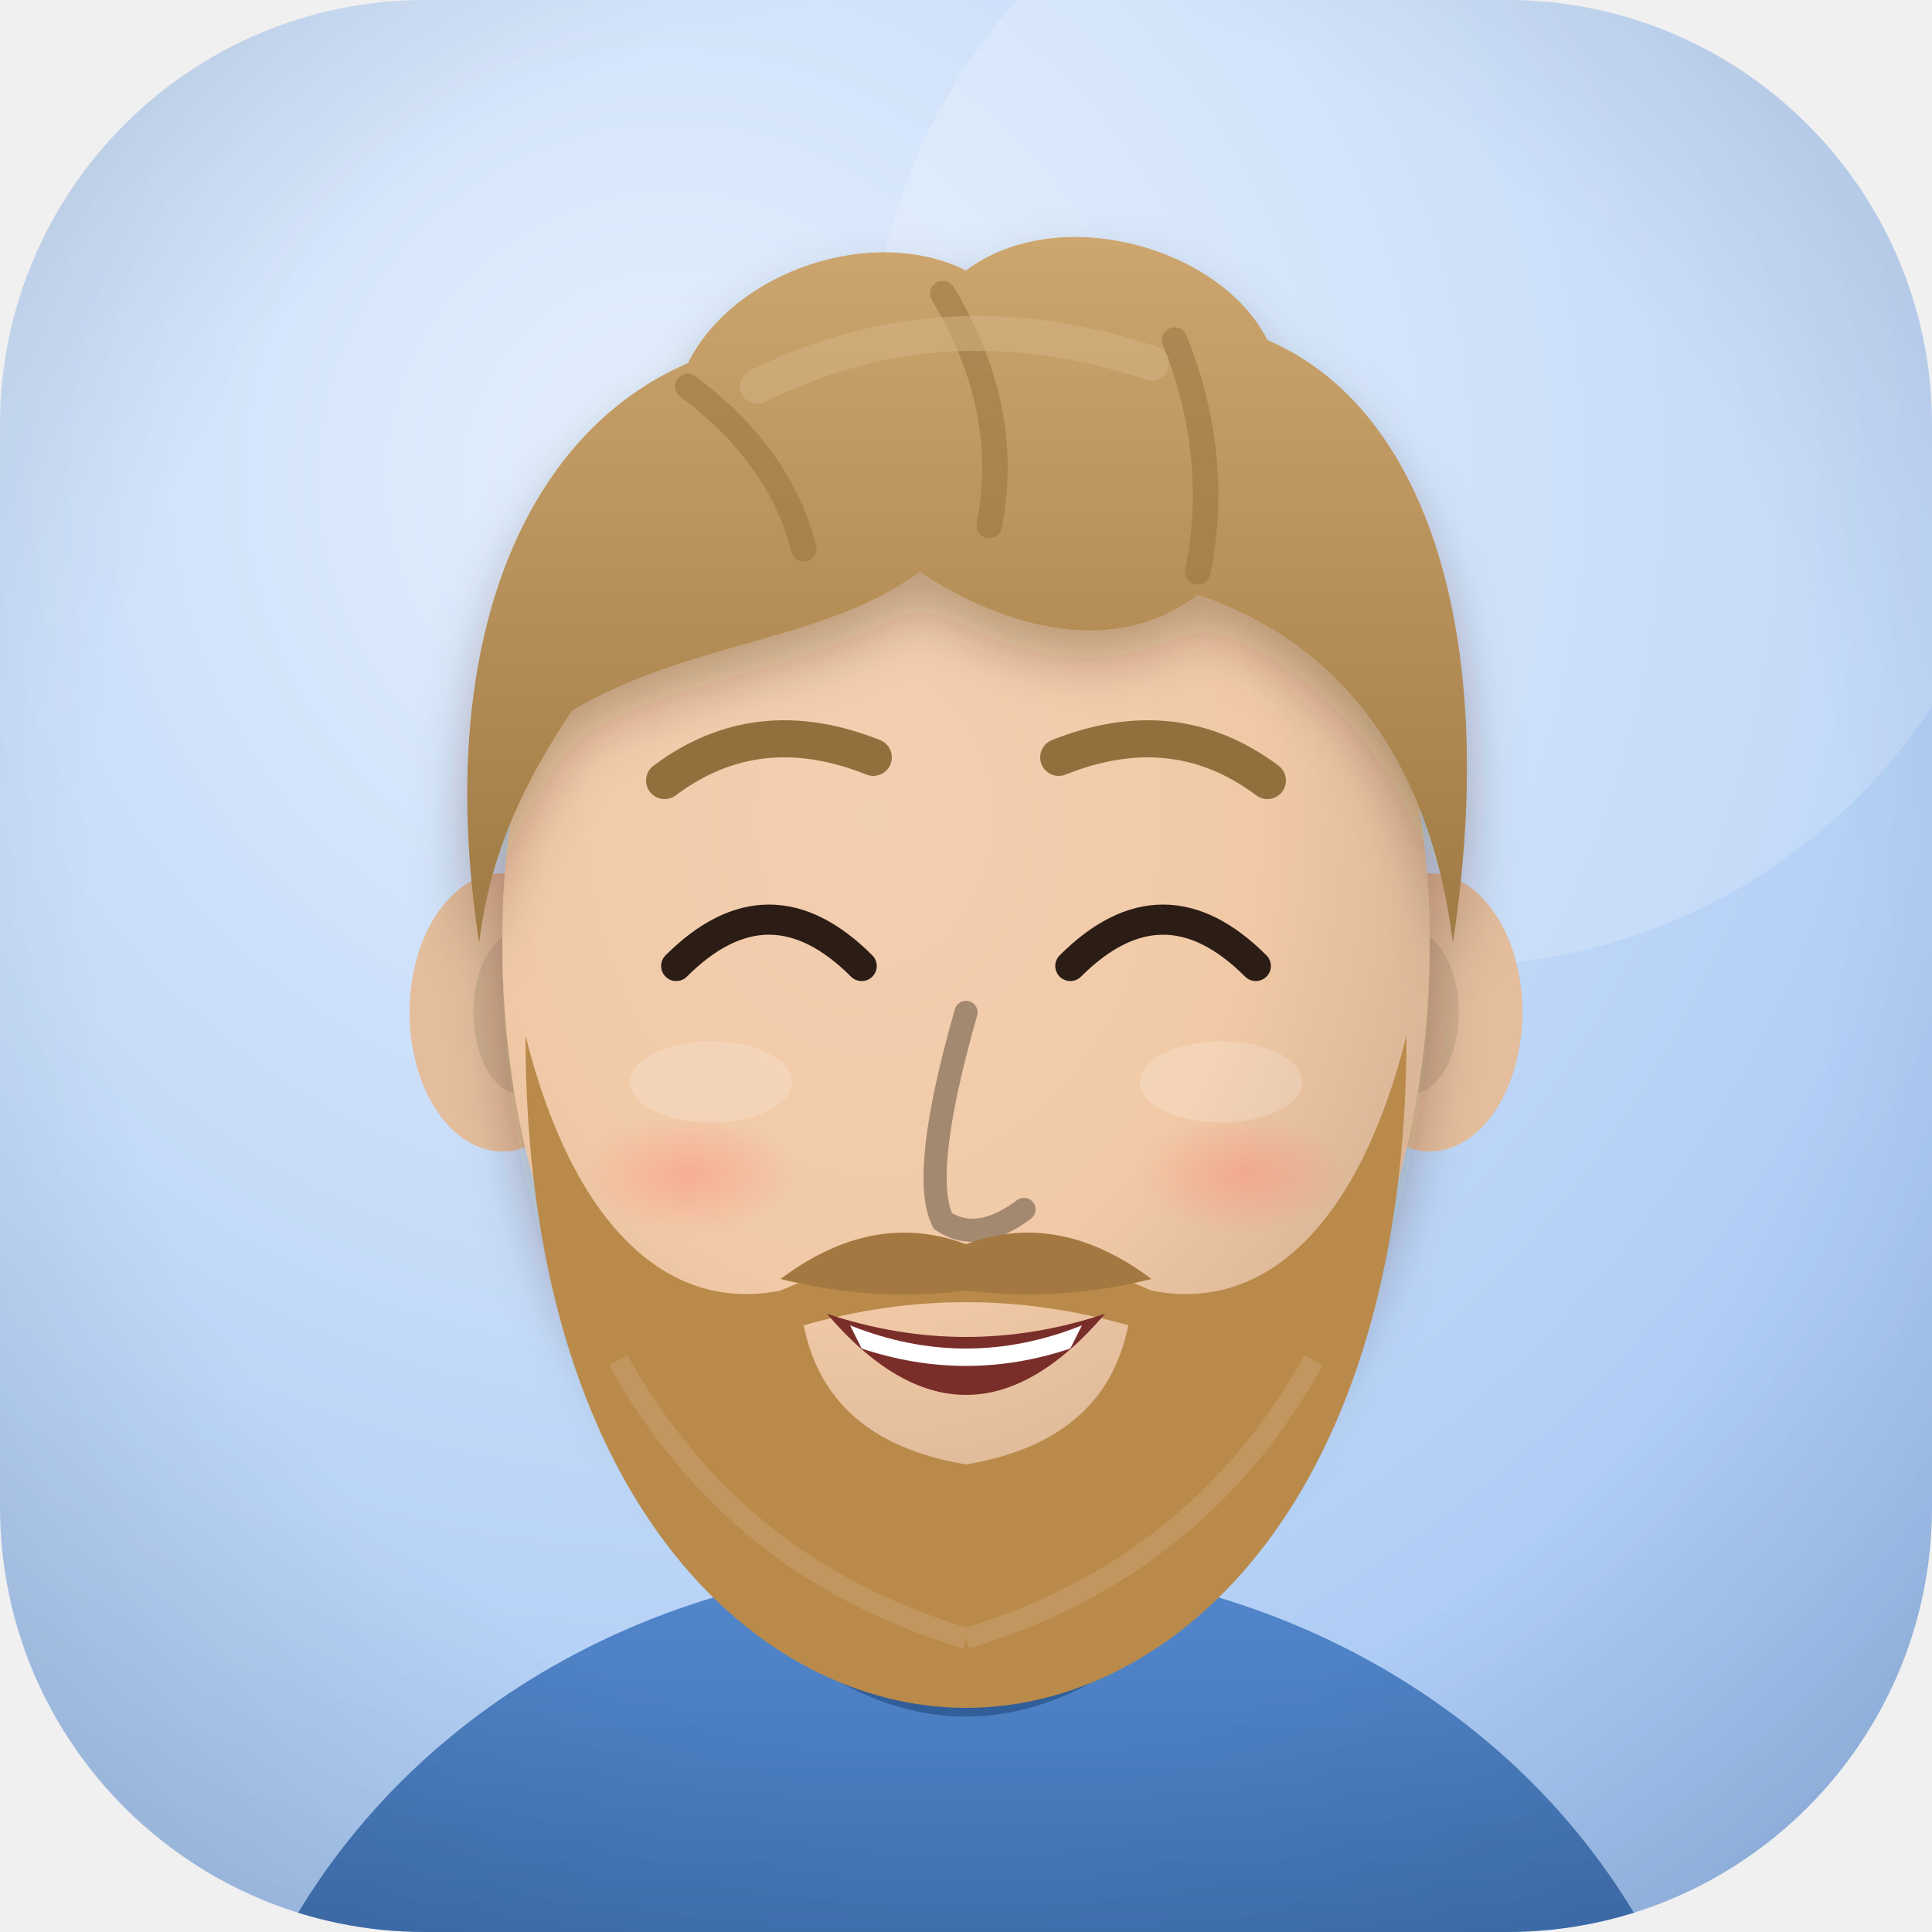
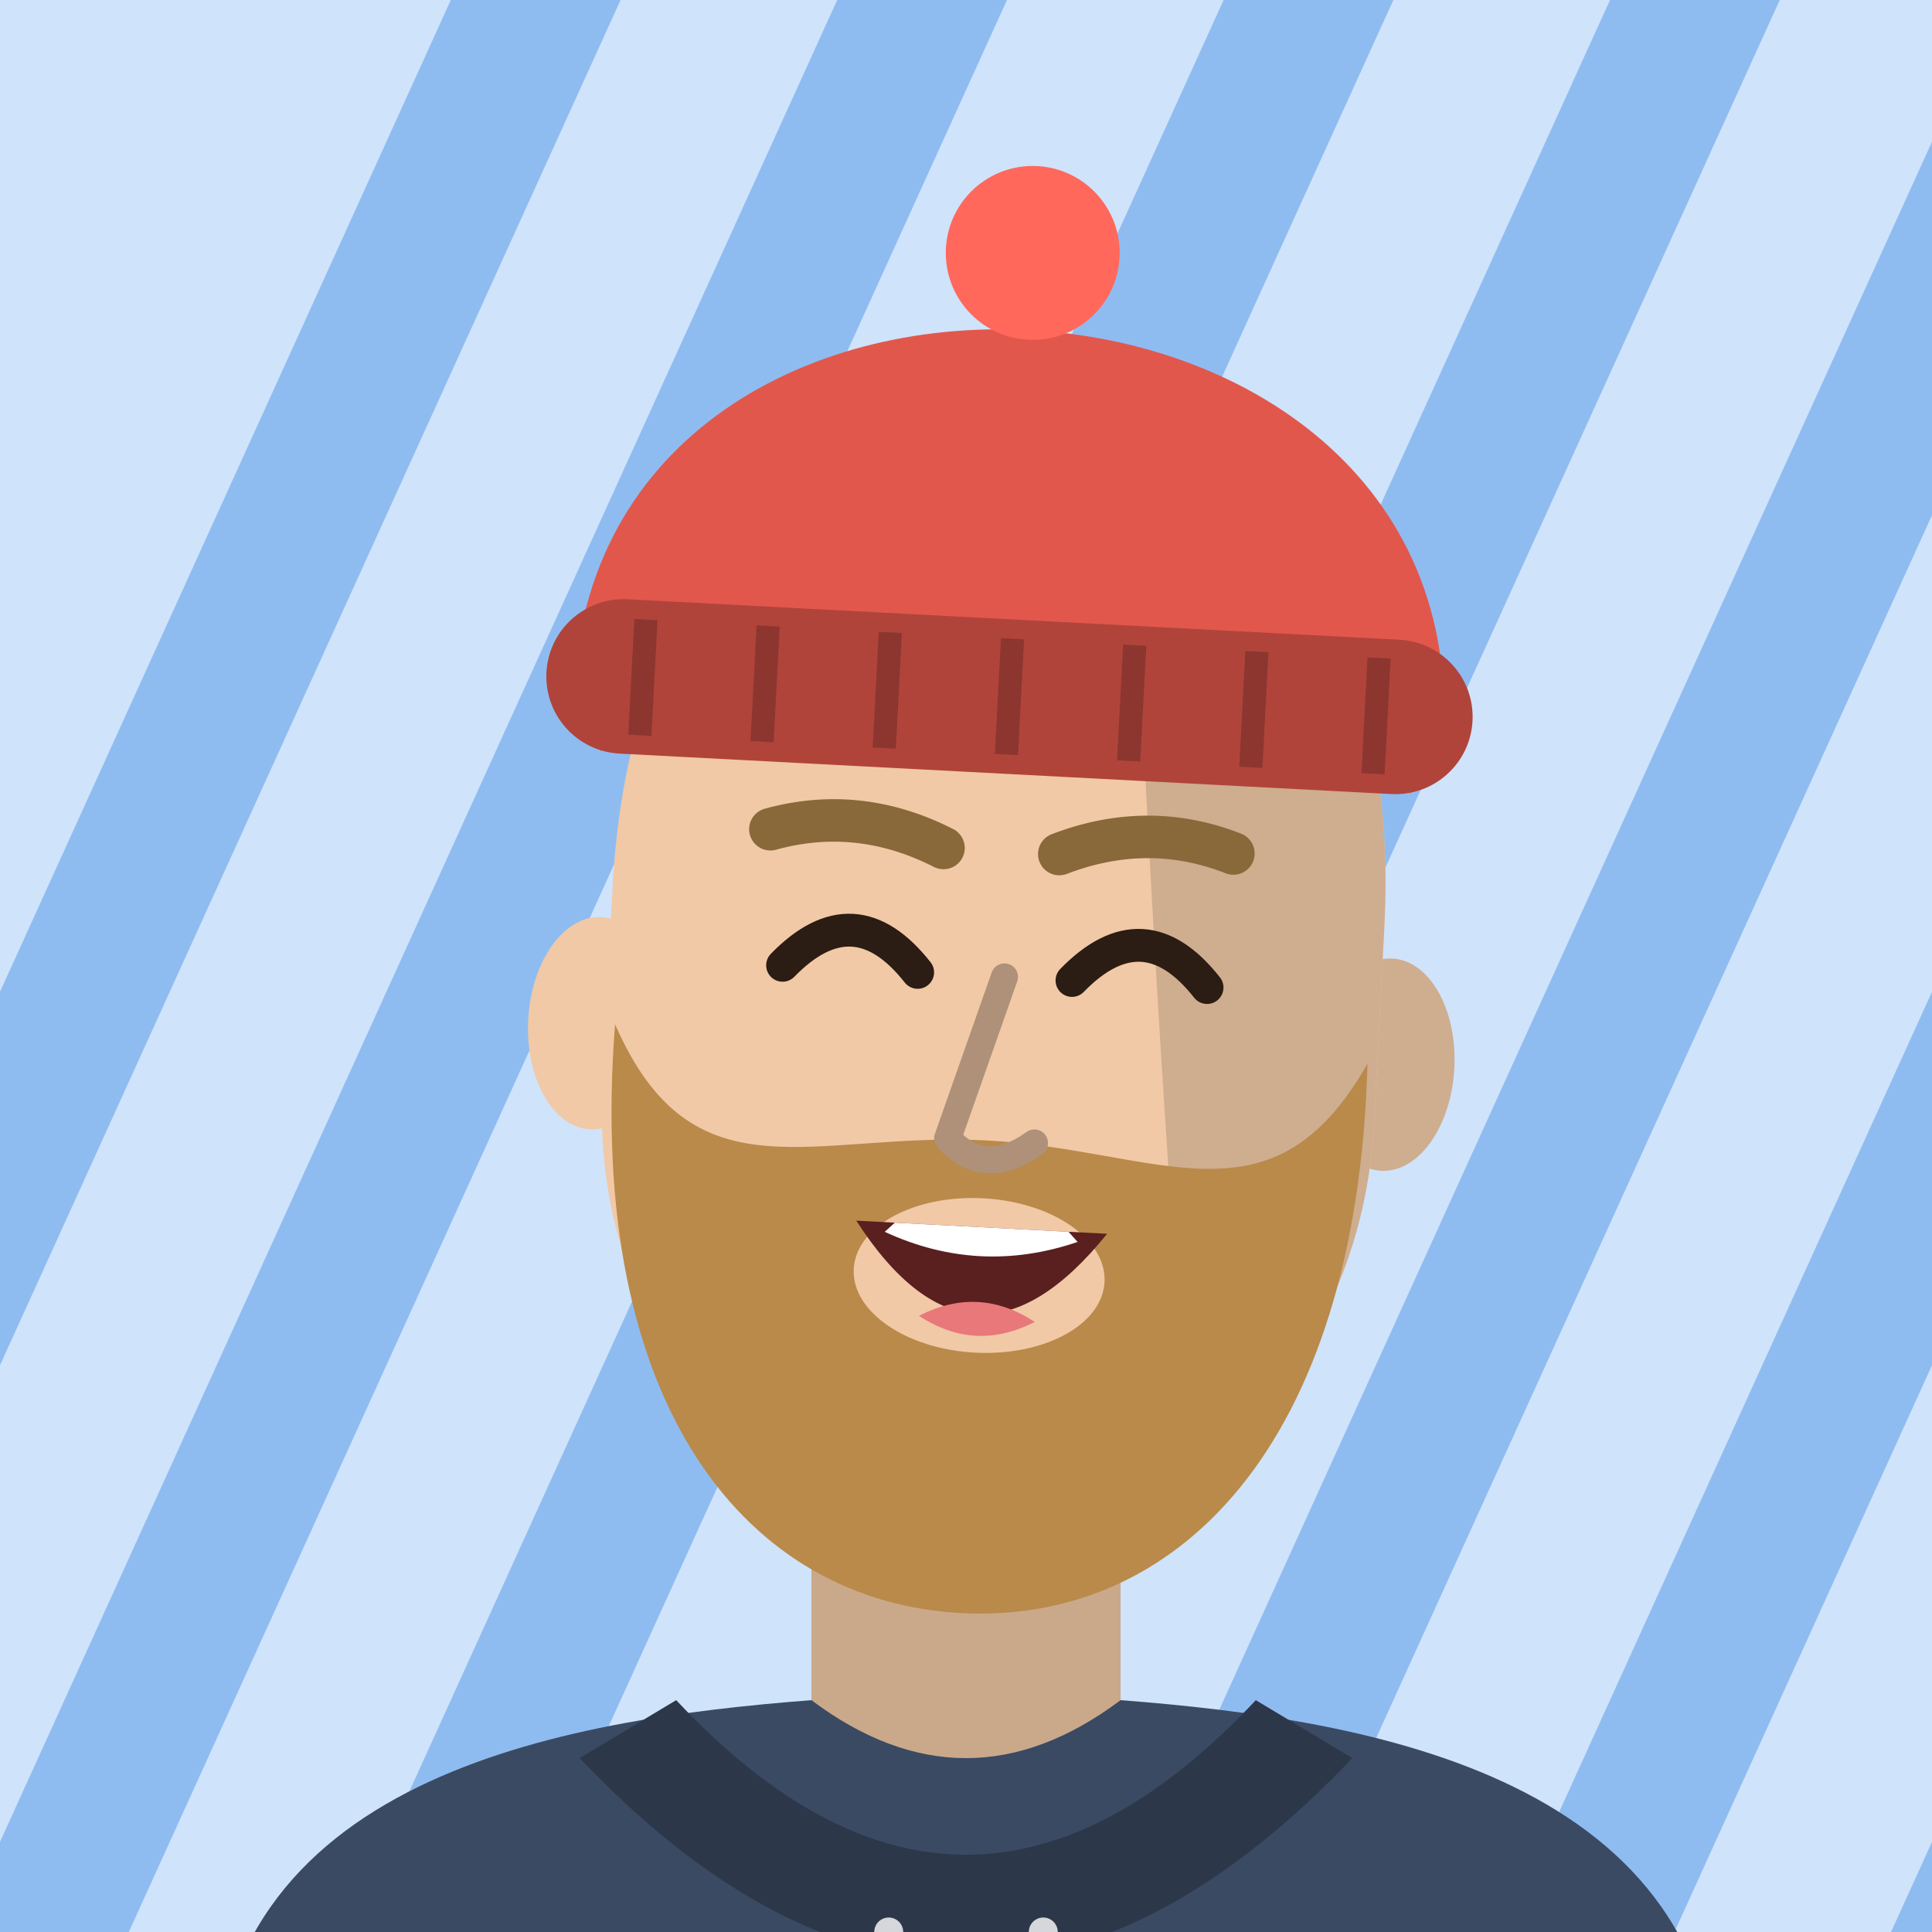
- <svg xmlns="http://www.w3.org/2000/svg" viewBox="0 0 200 200" width="200" height="200">
+ <svg xmlns="http://www.w3.org/2000/svg" viewBox="0 0 200 200">
  <defs>
-     <radialGradient id="p13bg" cx="0.35" cy="0.25" r="0.9">
-       <stop offset="0" stop-color="#e6f0fd" stop-opacity="1" />
-       <stop offset="1" stop-color="#9fc3f3" stop-opacity="1" />
-     </radialGradient>
-     <radialGradient id="p13sk" cx="0.4" cy="0.35" r="0.7">
-       <stop offset="0" stop-color="#f3cfb1" stop-opacity="1" />
-       <stop offset="0.6" stop-color="#f1c9a6" stop-opacity="1" />
-       <stop offset="1" stop-color="#d4b192" stop-opacity="1" />
-     </radialGradient>
-     <linearGradient id="p13nk" x1="0" y1="0" x2="0" y2="1">
-       <stop offset="0" stop-color="#c6a588" stop-opacity="1" />
-       <stop offset="1" stop-color="#e5bf9e" stop-opacity="1" />
-     </linearGradient>
-     <linearGradient id="p13hr" x1="0" y1="0" x2="0" y2="1">
-       <stop offset="0" stop-color="#cda66f" stop-opacity="1" />
-       <stop offset="1" stop-color="#a07a44" stop-opacity="1" />
-     </linearGradient>
-     <linearGradient id="p13cl" x1="0" y1="0" x2="0" y2="1">
-       <stop offset="0" stop-color="#5286ca" stop-opacity="1" />
-       <stop offset="1" stop-color="#3666a7" stop-opacity="1" />
-     </linearGradient>
-     <radialGradient id="p13bl" cx="0.5" cy="0.5" r="0.5">
-       <stop offset="0" stop-color="#ff8b7a" stop-opacity="0.45" />
-       <stop offset="1" stop-color="#ff8b7a" stop-opacity="0" />
-     </radialGradient>
-     <radialGradient id="p13vg" cx="0.5" cy="0.45" r="0.75">
-       <stop offset="0.6" stop-color="#000" stop-opacity="0" />
-       <stop offset="1" stop-color="#000" stop-opacity="0.16" />
-     </radialGradient>
-     <clipPath id="p13cp">
-       <rect width="200" height="200" rx="44" />
+     <clipPath id="c728643981">
+       <path d="M100 36 C128 36 140 56 140 84 L140 104 C140 130 122 148 100 148 C78 148 60 130 60 104 L60 84 C60 56 72 36 100 36 Z" />
    </clipPath>
-     <filter id="p13rm" x="-20%" y="-20%" width="140%" height="140%">
-       <feDropShadow dx="0" dy="2.5" stdDeviation="2.2" flood-color="#2b1a10" flood-opacity="0.28" />
-     </filter>
+     <clipPath id="c728643981f">
+       <rect width="200" height="200" />
+     </clipPath>
  </defs>
-   <g clip-path="url(#p13cp)">
-     <rect width="200" height="200" fill="url(#p13bg)" />
-     <circle cx="150" cy="40" r="60" fill="#fff" opacity="0.18" />
-     <g transform="translate(100 112) scale(1.2) translate(-100 -104)">
-       <path d="M34 200 C38 170 60 152 84 147 L116 147 C140 152 162 170 166 200 Z" fill="url(#p13cl)" />
-       <path d="M84 150 Q100 164 116 150" stroke="#315e99" stroke-width="3.5" fill="none" stroke-linecap="round" />
-       <path d="M86 130 L86 152 Q100 160 114 152 L114 130 Z" fill="url(#p13nk)" />
-       <path d="M86 140 Q100 150 114 140 L114 134 Q100 144 86 134 Z" fill="#b5977d" opacity="0.35" />
-       <ellipse cx="60" cy="98" rx="8" ry="12" fill="#e3bd9c" />
-       <ellipse cx="61.5" cy="98" rx="4" ry="7" fill="#c1a185" opacity="0.6" />
-       <ellipse cx="140" cy="98" rx="8" ry="12" fill="#e3bd9c" />
-       <ellipse cx="138.5" cy="98" rx="4" ry="7" fill="#c1a185" opacity="0.6" />
-       <path d="M100 46 C126 46 140 64 140 92 C140 122 124 146 100 146 C76 146 60 122 60 92 C60 64 74 46 100 46 Z" fill="url(#p13sk)" filter="url(#p13rm)" />
-       <path d="M66 118 C72 138 86 146 100 146 C114 146 128 138 134 118 C126 136 114 142 100 142 C86 142 74 136 66 118 Z" fill="#c1a185" opacity="0.35" />
-       <ellipse cx="78" cy="104" rx="7" ry="3.5" fill="#fff" opacity="0.18" />
-       <ellipse cx="122" cy="104" rx="7" ry="3.5" fill="#fff" opacity="0.18" />
-       <ellipse cx="76" cy="112" rx="9" ry="5" fill="url(#p13bl)" />
-       <ellipse cx="124" cy="112" rx="9" ry="5" fill="url(#p13bl)" />
-       <path d="M74 78 Q82 72 92 76" stroke="#92703e" stroke-width="3.2" fill="none" stroke-linecap="round" />
-       <path d="M126 78 Q118 72 108 76" stroke="#92703e" stroke-width="3.2" fill="none" stroke-linecap="round" />
-       <path d="M75 94 Q83 86 91 94" stroke="#2b1d16" stroke-width="2.6" fill="none" stroke-linecap="round" />
-       <path d="M109 94 Q117 86 125 94" stroke="#2b1d16" stroke-width="2.6" fill="none" stroke-linecap="round" />
-       <path d="M100 98 Q96 112 98 116 Q101 118 105 115" stroke="#a48971" stroke-width="2" fill="none" stroke-linecap="round" />
-       <path d="M62 100 C62 140 82 158 100 158 C118 158 138 140 138 100 C134 116 126 124 116 122 Q100 115 84 122 C74 124 66 116 62 100 Z M86 125 Q100 121 114 125 Q112 135 100 137 Q88 135 86 125 Z" fill="#b98a4a" fill-rule="evenodd" />
-       <path d="M84 121 Q92 115 100 118 Q108 115 116 121 Q108 123 100 122 Q92 123 84 121 Z" fill="#a37941" />
-       <path d="M70 128 Q80 146 100 152 M130 128 Q120 146 100 152" stroke="#cba777" stroke-width="1.8" fill="none" opacity="0.45" />
-       <path d="M88 124 Q100 138 112 124 Q100 128 88 124 Z" fill="#7a2e2a" />
-       <path d="M90 125 Q100 129 110 125 L109 127 Q100 130 91 127 Z" fill="#fff" />
-       <g filter="url(#p13rm)">
-         <path d="M58 92 C54 66 62 48 76 42 C80 34 92 30 100 34 C108 28 122 32 126 40 C140 46 146 66 142 92 C140 76 132 66 120 62 C112 68 102 64 96 60 C88 66 76 66 66 72 C62 78 59 84 58 92 Z" fill="url(#p13hr)" />
-         <path d="M76 44 Q84 50 86 58 M98 36 Q104 46 102 56 M118 40 Q122 50 120 60" stroke="#9c7742" stroke-width="2.2" fill="none" stroke-linecap="round" opacity="0.6" />
-         <path d="M82 44 Q98 36 116 42" stroke="#d4b383" stroke-width="3" fill="none" stroke-linecap="round" opacity="0.55" />
+   <g clip-path="url(#c728643981f)">
+     <rect width="200" height="200" fill="#cfe3fb" />
+     <g stroke="#8fbcf0" stroke-width="16">
+       <path d="M-40 210 L60 -10" />
+       <path d="M0 210 L100 -10" />
+       <path d="M40 210 L140 -10" />
+       <path d="M80 210 L180 -10" />
+       <path d="M120 210 L220 -10" />
+       <path d="M160 210 L260 -10" />
+       <path d="M200 210 L300 -10" />
+       <path d="M240 210 L340 -10" />
+     </g>
+     <g transform="translate(0 10)">
+       <path d="M84 132 L84 170 Q100 182 116 170 L116 132 Z" fill="#caa98b" />
+       <path d="M22 208 C22 174 58 168 84 166 Q100 178 116 166 C142 168 178 174 178 208 Z" fill="#3b4a63" />
+       <path d="M70 166 Q100 198 130 166 L140 172 Q100 214 60 172 Z" fill="#2c3749" />
+       <path d="M92 190 v24 M108 190 v24" stroke="#fff" stroke-width="3" stroke-linecap="round" opacity="0.8" />
+       <g transform="rotate(3 100 148)">
+         <ellipse cx="59" cy="98" rx="7" ry="11" fill="#f1c9a6" />
+         <ellipse cx="141" cy="98" rx="7" ry="11" fill="#cfad8f" />
+         <path d="M100 36 C128 36 140 56 140 84 L140 104 C140 130 122 148 100 148 C78 148 60 130 60 104 L60 84 C60 56 72 36 100 36 Z" fill="#f1c9a6" />
+         <g clip-path="url(#c728643981)">
+           <path d="M108 0 L200 0 L200 200 L132 200 Q118 120 108 0 Z" fill="#cfad8f" />
+         </g>
+         <path d="M61 98 C60 138 78 157 100 157 C122 157 140 138 139 98 C130 116 118 108 100 108 C82 108 70 116 61 98 Z" fill="#b98a4a" />
+         <ellipse cx="100" cy="122" rx="13" ry="8" fill="#f1c9a6" />
+         <path d="M58 70 C56 28 144 28 142 70 C136 52 128 48 120 50 L114 44 L106 51 L100 44 L90 51 L82 45 C72 48 64 54 58 70 Z" fill="#c39553" />
+         <path d="M94 78 Q85 74 76 77" fill="none" stroke="#89683a" stroke-width="4.4" stroke-linecap="round" />
+         <path d="M106 78 Q115 74 124 77" fill="none" stroke="#89683a" stroke-width="4.4" stroke-linecap="round" />
+         <path d="M78 91 Q85 83 92 91" fill="none" stroke="#2b1c14" stroke-width="3.4" stroke-linecap="round" />
+         <path d="M108 91 Q115 83 122 91" fill="none" stroke="#2b1c14" stroke-width="3.4" stroke-linecap="round" />
+         <path d="M101 91 L96 108 Q100 112 105 108" fill="none" stroke="#ae9178" stroke-width="2.8" stroke-linecap="round" stroke-linejoin="round" />
+         <path d="M87 117 Q100 135 113 117 Z" fill="#5a1f1f" />
+         <path d="M90 118 Q100 122 110 118 L109 117 L91 117 Z" fill="#fff" />
+         <path d="M94 126.5 Q100 123 106 126.5 Q100 130 94 126.5 Z" fill="#e8787a" />
+         <path d="M55 66 C52 10 148 10 145 66 Z" fill="#e2574c" />
+         <rect x="52" y="54" width="96" height="16" rx="8" fill="#b0443b" />
+         <g stroke="#8c362f" stroke-width="2.4">
+           <path d="M62 56 v12" />
+           <path d="M74.667 56 v12" />
+           <path d="M87.333 56 v12" />
+           <path d="M100 56 v12" />
+           <path d="M112.667 56 v12" />
+           <path d="M125.333 56 v12" />
+           <path d="M138 56 v12" />
+         </g>
+         <circle cx="100" cy="16" r="9" fill="#ff685b" />
      </g>
    </g>
-     <rect width="200" height="200" fill="url(#p13vg)" />
  </g>
</svg>
